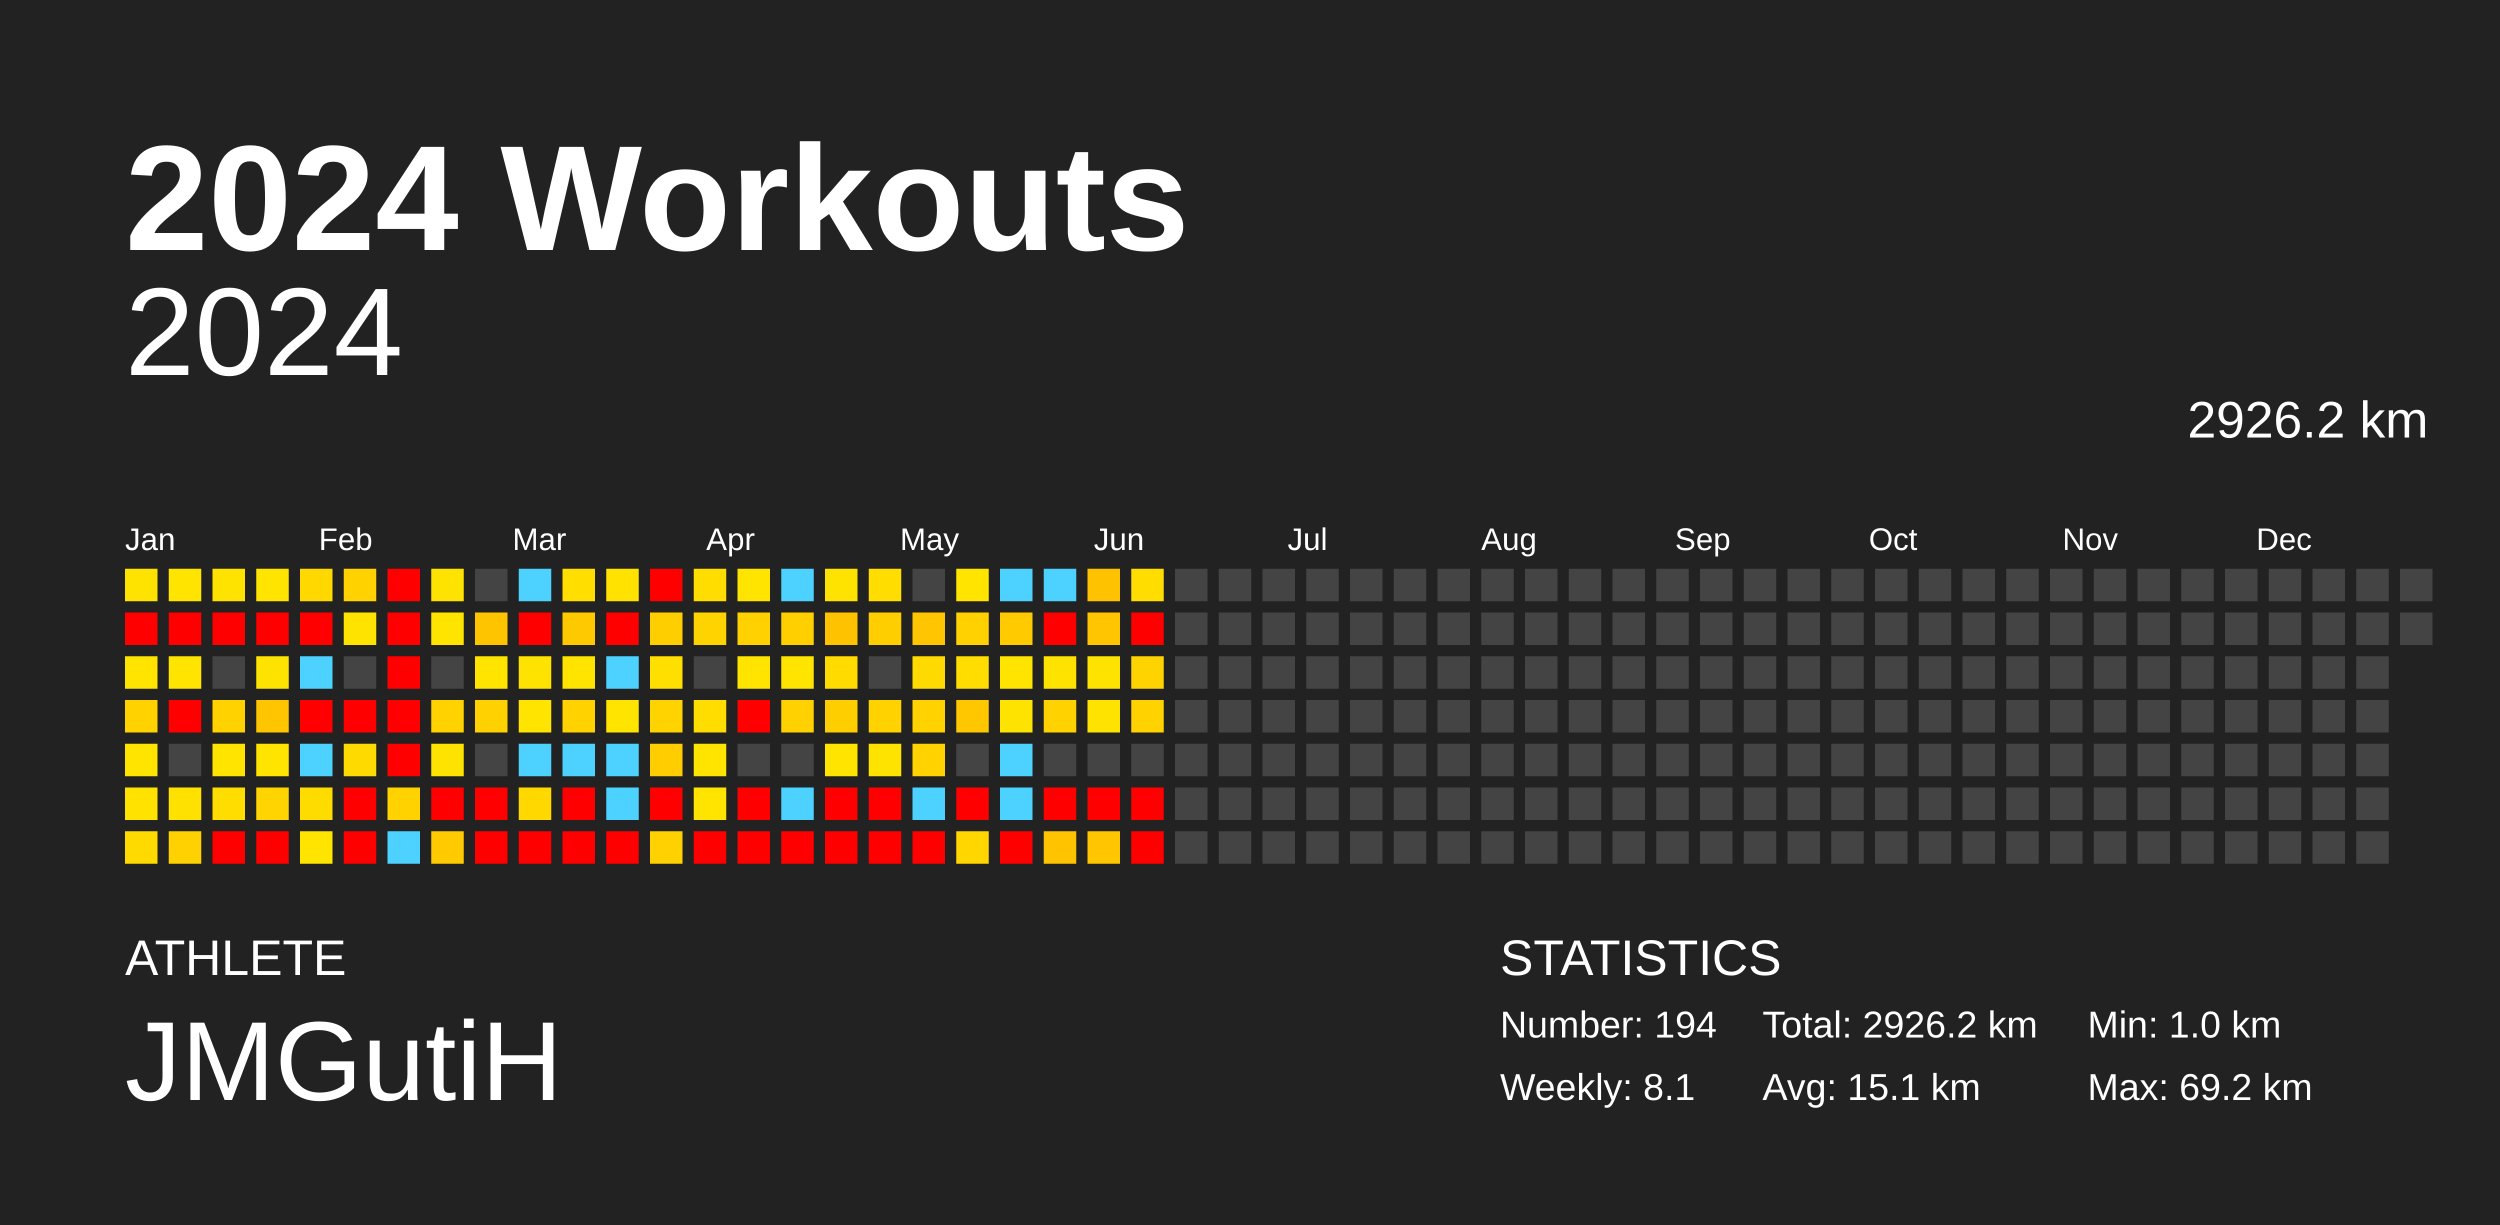
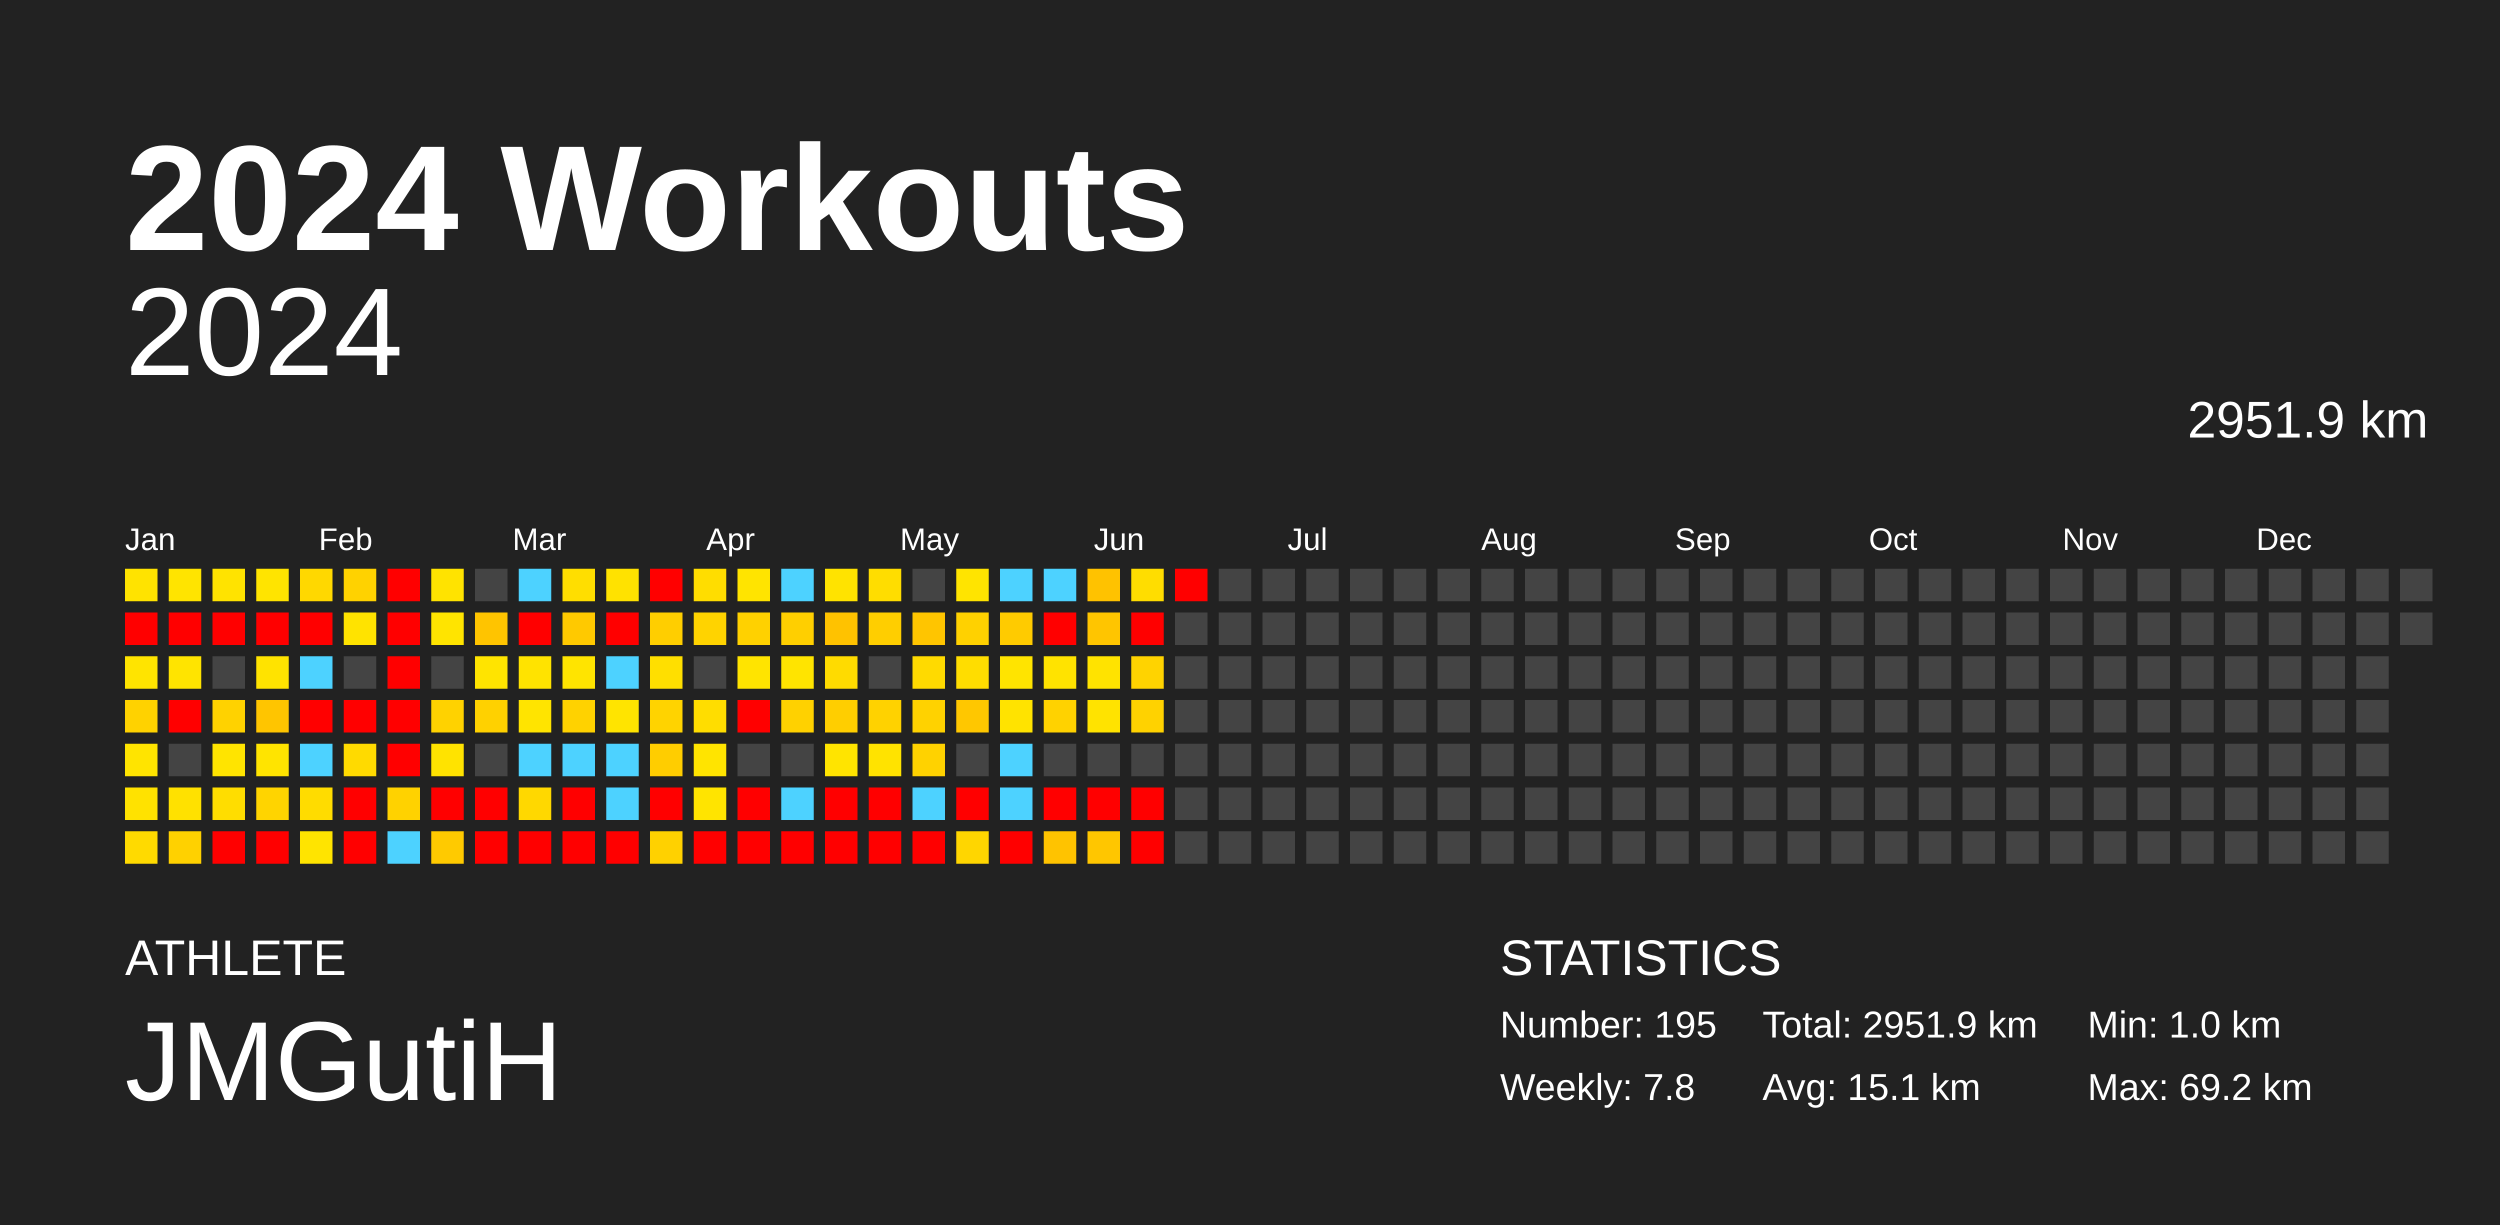
<svg xmlns="http://www.w3.org/2000/svg" baseProfile="full" height="98mm" version="1.1" viewBox="0,0,200,98" width="200mm">
  <defs />
  <rect fill="#222222" height="98" width="200" x="0" y="0" />
  <text fill="#FFFFFF" style="font-size:12px; font-family:Arial; font-weight:bold;" x="10" y="20">2024 Workouts</text>
  <text fill="#FFFFFF" style="font-size:4px; font-family:Arial" x="10" y="78">ATHLETE</text>
  <text fill="#FFFFFF" style="font-size:9px; font-family:Arial" x="10" y="88">JMGutiH</text>
  <text fill="#FFFFFF" style="font-size:4px; font-family:Arial" x="120" y="78">STATISTICS</text>
-   <text fill="#FFFFFF" style="font-size:3px; font-family:Arial" x="120" y="83">Number: 194</text>
-   <text fill="#FFFFFF" style="font-size:3px; font-family:Arial" x="120" y="88">Weekly: 8.1</text>
-   <text fill="#FFFFFF" style="font-size:3px; font-family:Arial" x="141" y="83">Total: 2926.2 km</text>
+   <text fill="#FFFFFF" style="font-size:3px; font-family:Arial" x="120" y="83">Number: 195</text>
+   <text fill="#FFFFFF" style="font-size:3px; font-family:Arial" x="120" y="88">Weekly: 7.8</text>
+   <text fill="#FFFFFF" style="font-size:3px; font-family:Arial" x="141" y="83">Total: 2951.9 km</text>
  <text fill="#FFFFFF" style="font-size:3px; font-family:Arial" x="141" y="88">Avg: 15.1 km</text>
  <text fill="#FFFFFF" style="font-size:3px; font-family:Arial" x="167" y="83">Min: 1.0 km</text>
  <text fill="#FFFFFF" style="font-size:3px; font-family:Arial" x="167" y="88">Max: 69.2 km</text>
  <text alignment-baseline="hanging" fill="#FFFFFF" style="font-size:10.0px; font-family:Arial;" x="10" y="30">2024</text>
-   <text alignment-baseline="hanging" fill="#FFFFFF" style="font-size:4.125px; font-family:Arial;" x="175" y="35">2926.2 km</text>
+   <text alignment-baseline="hanging" fill="#FFFFFF" style="font-size:4.125px; font-family:Arial;" x="175" y="35">2951.9 km</text>
  <text fill="#FFFFFF" style="font-size:2.5px; font-family:Arial" x="10.0" y="44">Jan</text>
  <text fill="#FFFFFF" style="font-size:2.5px; font-family:Arial" x="25.5" y="44">Feb</text>
  <text fill="#FFFFFF" style="font-size:2.5px; font-family:Arial" x="41.0" y="44">Mar</text>
  <text fill="#FFFFFF" style="font-size:2.5px; font-family:Arial" x="56.5" y="44">Apr</text>
  <text fill="#FFFFFF" style="font-size:2.5px; font-family:Arial" x="72.0" y="44">May</text>
  <text fill="#FFFFFF" style="font-size:2.5px; font-family:Arial" x="87.5" y="44">Jun</text>
  <text fill="#FFFFFF" style="font-size:2.5px; font-family:Arial" x="103.0" y="44">Jul</text>
  <text fill="#FFFFFF" style="font-size:2.5px; font-family:Arial" x="118.5" y="44">Aug</text>
  <text fill="#FFFFFF" style="font-size:2.5px; font-family:Arial" x="134.0" y="44">Sep</text>
  <text fill="#FFFFFF" style="font-size:2.5px; font-family:Arial" x="149.5" y="44">Oct</text>
  <text fill="#FFFFFF" style="font-size:2.5px; font-family:Arial" x="165.0" y="44">Nov</text>
  <text fill="#FFFFFF" style="font-size:2.5px; font-family:Arial" x="180.5" y="44">Dec</text>
  <rect fill="#ffe300" height="2.6" width="2.6" x="10.0" y="45.5" />
  <rect fill="red" height="2.6" width="2.6" x="10.0" y="49.0" />
  <rect fill="#ffe400" height="2.6" width="2.6" x="10.0" y="52.5" />
  <rect fill="#ffd200" height="2.6" width="2.6" x="10.0" y="56.0" />
  <rect fill="#ffe400" height="2.6" width="2.6" x="10.0" y="59.5" />
  <rect fill="#ffe200" height="2.6" width="2.6" x="10.0" y="63.0" />
  <rect fill="#ffda00" height="2.6" width="2.6" x="10.0" y="66.5" />
  <rect fill="#ffe400" height="2.6" width="2.6" x="13.5" y="45.5" />
  <rect fill="red" height="2.6" width="2.6" x="13.5" y="49.0" />
  <rect fill="#ffe400" height="2.6" width="2.6" x="13.5" y="52.5" />
  <rect fill="red" height="2.6" width="2.6" x="13.5" y="56.0" />
  <rect fill="#444444" height="2.6" width="2.6" x="13.5" y="59.5" />
  <rect fill="#ffe100" height="2.6" width="2.6" x="13.5" y="63.0" />
  <rect fill="#ffd100" height="2.6" width="2.6" x="13.5" y="66.5" />
  <rect fill="#ffe300" height="2.6" width="2.6" x="17.0" y="45.5" />
  <rect fill="red" height="2.6" width="2.6" x="17.0" y="49.0" />
  <rect fill="#444444" height="2.6" width="2.6" x="17.0" y="52.5" />
  <rect fill="#ffd200" height="2.6" width="2.6" x="17.0" y="56.0" />
  <rect fill="#ffe400" height="2.6" width="2.6" x="17.0" y="59.5" />
  <rect fill="#ffdd00" height="2.6" width="2.6" x="17.0" y="63.0" />
  <rect fill="red" height="2.6" width="2.6" x="17.0" y="66.5" />
  <rect fill="#ffe400" height="2.6" width="2.6" x="20.5" y="45.5" />
  <rect fill="red" height="2.6" width="2.6" x="20.5" y="49.0" />
  <rect fill="#ffe300" height="2.6" width="2.6" x="20.5" y="52.5" />
  <rect fill="#ffc500" height="2.6" width="2.6" x="20.5" y="56.0" />
  <rect fill="#ffe400" height="2.6" width="2.6" x="20.5" y="59.5" />
  <rect fill="#ffd400" height="2.6" width="2.6" x="20.5" y="63.0" />
  <rect fill="red" height="2.6" width="2.6" x="20.5" y="66.5" />
  <rect fill="#ffd800" height="2.6" width="2.6" x="24.0" y="45.5" />
  <rect fill="red" height="2.6" width="2.6" x="24.0" y="49.0" />
  <rect fill="#4dd2ff" height="2.6" width="2.6" x="24.0" y="52.5" />
  <rect fill="red" height="2.6" width="2.6" x="24.0" y="56.0" />
  <rect fill="#4dd2ff" height="2.6" width="2.6" x="24.0" y="59.5" />
  <rect fill="#ffdc00" height="2.6" width="2.6" x="24.0" y="63.0" />
  <rect fill="#ffe400" height="2.6" width="2.6" x="24.0" y="66.5" />
  <rect fill="#ffd200" height="2.6" width="2.6" x="27.5" y="45.5" />
  <rect fill="#ffe300" height="2.6" width="2.6" x="27.5" y="49.0" />
  <rect fill="#444444" height="2.6" width="2.6" x="27.5" y="52.5" />
  <rect fill="red" height="2.6" width="2.6" x="27.5" y="56.0" />
  <rect fill="#ffda00" height="2.6" width="2.6" x="27.5" y="59.5" />
  <rect fill="red" height="2.6" width="2.6" x="27.5" y="63.0" />
  <rect fill="red" height="2.6" width="2.6" x="27.5" y="66.5" />
  <rect fill="red" height="2.6" width="2.6" x="31.0" y="45.5" />
  <rect fill="red" height="2.6" width="2.6" x="31.0" y="49.0" />
  <rect fill="red" height="2.6" width="2.6" x="31.0" y="52.5" />
  <rect fill="red" height="2.6" width="2.6" x="31.0" y="56.0" />
  <rect fill="red" height="2.6" width="2.6" x="31.0" y="59.5" />
  <rect fill="#ffd200" height="2.6" width="2.6" x="31.0" y="63.0" />
  <rect fill="#4dd2ff" height="2.6" width="2.6" x="31.0" y="66.5" />
  <rect fill="#ffe300" height="2.6" width="2.6" x="34.5" y="45.5" />
  <rect fill="#ffe400" height="2.6" width="2.6" x="34.5" y="49.0" />
  <rect fill="#444444" height="2.6" width="2.6" x="34.5" y="52.5" />
  <rect fill="#ffd200" height="2.6" width="2.6" x="34.5" y="56.0" />
  <rect fill="#ffe300" height="2.6" width="2.6" x="34.5" y="59.5" />
  <rect fill="red" height="2.6" width="2.6" x="34.5" y="63.0" />
  <rect fill="#ffca00" height="2.6" width="2.6" x="34.5" y="66.5" />
  <rect fill="#444444" height="2.6" width="2.6" x="38.0" y="45.5" />
  <rect fill="#ffc400" height="2.6" width="2.6" x="38.0" y="49.0" />
  <rect fill="#ffe400" height="2.6" width="2.6" x="38.0" y="52.5" />
  <rect fill="#ffd100" height="2.6" width="2.6" x="38.0" y="56.0" />
  <rect fill="#444444" height="2.6" width="2.6" x="38.0" y="59.5" />
  <rect fill="red" height="2.6" width="2.6" x="38.0" y="63.0" />
  <rect fill="red" height="2.6" width="2.6" x="38.0" y="66.5" />
  <rect fill="#4dd2ff" height="2.6" width="2.6" x="41.5" y="45.5" />
  <rect fill="red" height="2.6" width="2.6" x="41.5" y="49.0" />
  <rect fill="#ffe300" height="2.6" width="2.6" x="41.5" y="52.5" />
  <rect fill="#ffe400" height="2.6" width="2.6" x="41.5" y="56.0" />
  <rect fill="#4dd2ff" height="2.6" width="2.6" x="41.5" y="59.5" />
  <rect fill="#ffd800" height="2.6" width="2.6" x="41.5" y="63.0" />
  <rect fill="red" height="2.6" width="2.6" x="41.5" y="66.5" />
  <rect fill="#ffde00" height="2.6" width="2.6" x="45.0" y="45.5" />
  <rect fill="#ffc900" height="2.6" width="2.6" x="45.0" y="49.0" />
  <rect fill="#ffe400" height="2.6" width="2.6" x="45.0" y="52.5" />
  <rect fill="#ffd200" height="2.6" width="2.6" x="45.0" y="56.0" />
  <rect fill="#4dd2ff" height="2.6" width="2.6" x="45.0" y="59.5" />
  <rect fill="red" height="2.6" width="2.6" x="45.0" y="63.0" />
  <rect fill="red" height="2.6" width="2.6" x="45.0" y="66.5" />
  <rect fill="#ffe200" height="2.6" width="2.6" x="48.5" y="45.5" />
  <rect fill="red" height="2.6" width="2.6" x="48.5" y="49.0" />
  <rect fill="#4dd2ff" height="2.6" width="2.6" x="48.5" y="52.5" />
  <rect fill="#ffe400" height="2.6" width="2.6" x="48.5" y="56.0" />
  <rect fill="#4dd2ff" height="2.6" width="2.6" x="48.5" y="59.5" />
  <rect fill="#4dd2ff" height="2.6" width="2.6" x="48.5" y="63.0" />
  <rect fill="red" height="2.6" width="2.6" x="48.5" y="66.5" />
  <rect fill="red" height="2.6" width="2.6" x="52.0" y="45.5" />
  <rect fill="#ffce00" height="2.6" width="2.6" x="52.0" y="49.0" />
  <rect fill="#ffdf00" height="2.6" width="2.6" x="52.0" y="52.5" />
  <rect fill="#ffd300" height="2.6" width="2.6" x="52.0" y="56.0" />
  <rect fill="#ffcd00" height="2.6" width="2.6" x="52.0" y="59.5" />
  <rect fill="red" height="2.6" width="2.6" x="52.0" y="63.0" />
  <rect fill="#ffd100" height="2.6" width="2.6" x="52.0" y="66.5" />
  <rect fill="#ffdd00" height="2.6" width="2.6" x="55.5" y="45.5" />
  <rect fill="#ffd300" height="2.6" width="2.6" x="55.5" y="49.0" />
  <rect fill="#444444" height="2.6" width="2.6" x="55.5" y="52.5" />
  <rect fill="#ffdd00" height="2.6" width="2.6" x="55.5" y="56.0" />
  <rect fill="#ffe400" height="2.6" width="2.6" x="55.5" y="59.5" />
  <rect fill="#ffe400" height="2.6" width="2.6" x="55.5" y="63.0" />
  <rect fill="red" height="2.6" width="2.6" x="55.5" y="66.5" />
  <rect fill="#ffe400" height="2.6" width="2.6" x="59.0" y="45.5" />
  <rect fill="#ffd100" height="2.6" width="2.6" x="59.0" y="49.0" />
  <rect fill="#ffe400" height="2.6" width="2.6" x="59.0" y="52.5" />
  <rect fill="red" height="2.6" width="2.6" x="59.0" y="56.0" />
  <rect fill="#444444" height="2.6" width="2.6" x="59.0" y="59.5" />
  <rect fill="red" height="2.6" width="2.6" x="59.0" y="63.0" />
  <rect fill="red" height="2.6" width="2.6" x="59.0" y="66.5" />
  <rect fill="#4dd2ff" height="2.6" width="2.6" x="62.5" y="45.5" />
  <rect fill="#ffcf00" height="2.6" width="2.6" x="62.5" y="49.0" />
  <rect fill="#ffe400" height="2.6" width="2.6" x="62.5" y="52.5" />
  <rect fill="#ffd100" height="2.6" width="2.6" x="62.5" y="56.0" />
  <rect fill="#444444" height="2.6" width="2.6" x="62.5" y="59.5" />
  <rect fill="#4dd2ff" height="2.6" width="2.6" x="62.5" y="63.0" />
  <rect fill="red" height="2.6" width="2.6" x="62.5" y="66.5" />
  <rect fill="#ffe300" height="2.6" width="2.6" x="66.0" y="45.5" />
  <rect fill="#ffc200" height="2.6" width="2.6" x="66.0" y="49.0" />
  <rect fill="#ffdb00" height="2.6" width="2.6" x="66.0" y="52.5" />
  <rect fill="#ffce00" height="2.6" width="2.6" x="66.0" y="56.0" />
  <rect fill="#ffe400" height="2.6" width="2.6" x="66.0" y="59.5" />
  <rect fill="red" height="2.6" width="2.6" x="66.0" y="63.0" />
  <rect fill="red" height="2.6" width="2.6" x="66.0" y="66.5" />
  <rect fill="#ffdd00" height="2.6" width="2.6" x="69.5" y="45.5" />
  <rect fill="#ffce00" height="2.6" width="2.6" x="69.5" y="49.0" />
  <rect fill="#444444" height="2.6" width="2.6" x="69.5" y="52.5" />
  <rect fill="#ffd200" height="2.6" width="2.6" x="69.5" y="56.0" />
  <rect fill="#ffe300" height="2.6" width="2.6" x="69.5" y="59.5" />
  <rect fill="red" height="2.6" width="2.6" x="69.5" y="63.0" />
  <rect fill="red" height="2.6" width="2.6" x="69.5" y="66.5" />
  <rect fill="#444444" height="2.6" width="2.6" x="73.0" y="45.5" />
  <rect fill="#ffc500" height="2.6" width="2.6" x="73.0" y="49.0" />
  <rect fill="#ffda00" height="2.6" width="2.6" x="73.0" y="52.5" />
  <rect fill="#ffd200" height="2.6" width="2.6" x="73.0" y="56.0" />
  <rect fill="#ffd200" height="2.6" width="2.6" x="73.0" y="59.5" />
  <rect fill="#4dd2ff" height="2.6" width="2.6" x="73.0" y="63.0" />
  <rect fill="red" height="2.6" width="2.6" x="73.0" y="66.5" />
  <rect fill="#ffe400" height="2.6" width="2.6" x="76.5" y="45.5" />
  <rect fill="#ffd100" height="2.6" width="2.6" x="76.5" y="49.0" />
  <rect fill="#ffdd00" height="2.6" width="2.6" x="76.5" y="52.5" />
  <rect fill="#ffc700" height="2.6" width="2.6" x="76.5" y="56.0" />
  <rect fill="#444444" height="2.6" width="2.6" x="76.5" y="59.5" />
  <rect fill="red" height="2.6" width="2.6" x="76.5" y="63.0" />
  <rect fill="#ffd600" height="2.6" width="2.6" x="76.5" y="66.5" />
  <rect fill="#4dd2ff" height="2.6" width="2.6" x="80.0" y="45.5" />
  <rect fill="#ffcb00" height="2.6" width="2.6" x="80.0" y="49.0" />
  <rect fill="#ffe400" height="2.6" width="2.6" x="80.0" y="52.5" />
  <rect fill="#ffe300" height="2.6" width="2.6" x="80.0" y="56.0" />
  <rect fill="#4dd2ff" height="2.6" width="2.6" x="80.0" y="59.5" />
  <rect fill="#4dd2ff" height="2.6" width="2.6" x="80.0" y="63.0" />
  <rect fill="red" height="2.6" width="2.6" x="80.0" y="66.5" />
  <rect fill="#4dd2ff" height="2.6" width="2.6" x="83.5" y="45.5" />
  <rect fill="red" height="2.6" width="2.6" x="83.5" y="49.0" />
  <rect fill="#ffe300" height="2.6" width="2.6" x="83.5" y="52.5" />
  <rect fill="#ffd200" height="2.6" width="2.6" x="83.5" y="56.0" />
  <rect fill="#444444" height="2.6" width="2.6" x="83.5" y="59.5" />
  <rect fill="red" height="2.6" width="2.6" x="83.5" y="63.0" />
  <rect fill="#ffc300" height="2.6" width="2.6" x="83.5" y="66.5" />
  <rect fill="#ffc200" height="2.6" width="2.6" x="87.0" y="45.5" />
  <rect fill="#ffc500" height="2.6" width="2.6" x="87.0" y="49.0" />
  <rect fill="#ffe300" height="2.6" width="2.6" x="87.0" y="52.5" />
  <rect fill="#ffe300" height="2.6" width="2.6" x="87.0" y="56.0" />
  <rect fill="#444444" height="2.6" width="2.6" x="87.0" y="59.5" />
  <rect fill="red" height="2.6" width="2.6" x="87.0" y="63.0" />
  <rect fill="#ffc600" height="2.6" width="2.6" x="87.0" y="66.5" />
  <rect fill="#ffdd00" height="2.6" width="2.6" x="90.5" y="45.5" />
  <rect fill="red" height="2.6" width="2.6" x="90.5" y="49.0" />
  <rect fill="#ffd300" height="2.6" width="2.6" x="90.5" y="52.5" />
  <rect fill="#ffd200" height="2.6" width="2.6" x="90.5" y="56.0" />
  <rect fill="#444444" height="2.6" width="2.6" x="90.5" y="59.5" />
  <rect fill="red" height="2.6" width="2.6" x="90.5" y="63.0" />
  <rect fill="red" height="2.6" width="2.6" x="90.5" y="66.5" />
-   <rect fill="#444444" height="2.6" width="2.6" x="94.0" y="45.5" />
+   <rect fill="red" height="2.6" width="2.6" x="94.0" y="45.5" />
  <rect fill="#444444" height="2.6" width="2.6" x="94.0" y="49.0" />
  <rect fill="#444444" height="2.6" width="2.6" x="94.0" y="52.5" />
  <rect fill="#444444" height="2.6" width="2.6" x="94.0" y="56.0" />
  <rect fill="#444444" height="2.6" width="2.6" x="94.0" y="59.5" />
  <rect fill="#444444" height="2.6" width="2.6" x="94.0" y="63.0" />
  <rect fill="#444444" height="2.6" width="2.6" x="94.0" y="66.5" />
  <rect fill="#444444" height="2.6" width="2.6" x="97.5" y="45.5" />
  <rect fill="#444444" height="2.6" width="2.6" x="97.5" y="49.0" />
  <rect fill="#444444" height="2.6" width="2.6" x="97.5" y="52.5" />
  <rect fill="#444444" height="2.6" width="2.6" x="97.5" y="56.0" />
  <rect fill="#444444" height="2.6" width="2.6" x="97.5" y="59.5" />
  <rect fill="#444444" height="2.6" width="2.6" x="97.5" y="63.0" />
  <rect fill="#444444" height="2.6" width="2.6" x="97.5" y="66.5" />
  <rect fill="#444444" height="2.6" width="2.6" x="101.0" y="45.5" />
  <rect fill="#444444" height="2.6" width="2.6" x="101.0" y="49.0" />
  <rect fill="#444444" height="2.6" width="2.6" x="101.0" y="52.5" />
  <rect fill="#444444" height="2.6" width="2.6" x="101.0" y="56.0" />
  <rect fill="#444444" height="2.6" width="2.6" x="101.0" y="59.5" />
  <rect fill="#444444" height="2.6" width="2.6" x="101.0" y="63.0" />
  <rect fill="#444444" height="2.6" width="2.6" x="101.0" y="66.5" />
  <rect fill="#444444" height="2.6" width="2.6" x="104.5" y="45.5" />
  <rect fill="#444444" height="2.6" width="2.6" x="104.5" y="49.0" />
  <rect fill="#444444" height="2.6" width="2.6" x="104.5" y="52.5" />
  <rect fill="#444444" height="2.6" width="2.6" x="104.5" y="56.0" />
  <rect fill="#444444" height="2.6" width="2.6" x="104.5" y="59.5" />
  <rect fill="#444444" height="2.6" width="2.6" x="104.5" y="63.0" />
  <rect fill="#444444" height="2.6" width="2.6" x="104.5" y="66.5" />
  <rect fill="#444444" height="2.6" width="2.6" x="108.0" y="45.5" />
  <rect fill="#444444" height="2.6" width="2.6" x="108.0" y="49.0" />
  <rect fill="#444444" height="2.6" width="2.6" x="108.0" y="52.5" />
  <rect fill="#444444" height="2.6" width="2.6" x="108.0" y="56.0" />
  <rect fill="#444444" height="2.6" width="2.6" x="108.0" y="59.5" />
  <rect fill="#444444" height="2.6" width="2.6" x="108.0" y="63.0" />
  <rect fill="#444444" height="2.6" width="2.6" x="108.0" y="66.5" />
  <rect fill="#444444" height="2.6" width="2.6" x="111.5" y="45.5" />
  <rect fill="#444444" height="2.6" width="2.6" x="111.5" y="49.0" />
  <rect fill="#444444" height="2.6" width="2.6" x="111.5" y="52.5" />
  <rect fill="#444444" height="2.6" width="2.6" x="111.5" y="56.0" />
  <rect fill="#444444" height="2.6" width="2.6" x="111.5" y="59.5" />
  <rect fill="#444444" height="2.6" width="2.6" x="111.5" y="63.0" />
  <rect fill="#444444" height="2.6" width="2.6" x="111.5" y="66.5" />
  <rect fill="#444444" height="2.6" width="2.6" x="115.0" y="45.5" />
  <rect fill="#444444" height="2.6" width="2.6" x="115.0" y="49.0" />
  <rect fill="#444444" height="2.6" width="2.6" x="115.0" y="52.5" />
  <rect fill="#444444" height="2.6" width="2.6" x="115.0" y="56.0" />
  <rect fill="#444444" height="2.6" width="2.6" x="115.0" y="59.5" />
  <rect fill="#444444" height="2.6" width="2.6" x="115.0" y="63.0" />
  <rect fill="#444444" height="2.6" width="2.6" x="115.0" y="66.5" />
  <rect fill="#444444" height="2.6" width="2.6" x="118.5" y="45.5" />
  <rect fill="#444444" height="2.6" width="2.6" x="118.5" y="49.0" />
  <rect fill="#444444" height="2.6" width="2.6" x="118.5" y="52.5" />
  <rect fill="#444444" height="2.6" width="2.6" x="118.5" y="56.0" />
  <rect fill="#444444" height="2.6" width="2.6" x="118.5" y="59.5" />
  <rect fill="#444444" height="2.6" width="2.6" x="118.5" y="63.0" />
  <rect fill="#444444" height="2.6" width="2.6" x="118.5" y="66.5" />
  <rect fill="#444444" height="2.6" width="2.6" x="122.0" y="45.5" />
  <rect fill="#444444" height="2.6" width="2.6" x="122.0" y="49.0" />
  <rect fill="#444444" height="2.6" width="2.6" x="122.0" y="52.5" />
  <rect fill="#444444" height="2.6" width="2.6" x="122.0" y="56.0" />
  <rect fill="#444444" height="2.6" width="2.6" x="122.0" y="59.5" />
  <rect fill="#444444" height="2.6" width="2.6" x="122.0" y="63.0" />
  <rect fill="#444444" height="2.6" width="2.6" x="122.0" y="66.5" />
  <rect fill="#444444" height="2.6" width="2.6" x="125.5" y="45.5" />
  <rect fill="#444444" height="2.6" width="2.6" x="125.5" y="49.0" />
  <rect fill="#444444" height="2.6" width="2.6" x="125.5" y="52.5" />
  <rect fill="#444444" height="2.6" width="2.6" x="125.5" y="56.0" />
  <rect fill="#444444" height="2.6" width="2.6" x="125.5" y="59.5" />
  <rect fill="#444444" height="2.6" width="2.6" x="125.5" y="63.0" />
  <rect fill="#444444" height="2.6" width="2.6" x="125.5" y="66.5" />
  <rect fill="#444444" height="2.6" width="2.6" x="129.0" y="45.5" />
  <rect fill="#444444" height="2.6" width="2.6" x="129.0" y="49.0" />
  <rect fill="#444444" height="2.6" width="2.6" x="129.0" y="52.5" />
  <rect fill="#444444" height="2.6" width="2.6" x="129.0" y="56.0" />
  <rect fill="#444444" height="2.6" width="2.6" x="129.0" y="59.5" />
  <rect fill="#444444" height="2.6" width="2.6" x="129.0" y="63.0" />
  <rect fill="#444444" height="2.6" width="2.6" x="129.0" y="66.5" />
  <rect fill="#444444" height="2.6" width="2.6" x="132.5" y="45.5" />
  <rect fill="#444444" height="2.6" width="2.6" x="132.5" y="49.0" />
  <rect fill="#444444" height="2.6" width="2.6" x="132.5" y="52.5" />
  <rect fill="#444444" height="2.6" width="2.6" x="132.5" y="56.0" />
  <rect fill="#444444" height="2.6" width="2.6" x="132.5" y="59.5" />
  <rect fill="#444444" height="2.6" width="2.6" x="132.5" y="63.0" />
  <rect fill="#444444" height="2.6" width="2.6" x="132.5" y="66.5" />
  <rect fill="#444444" height="2.6" width="2.6" x="136.0" y="45.5" />
  <rect fill="#444444" height="2.6" width="2.6" x="136.0" y="49.0" />
  <rect fill="#444444" height="2.6" width="2.6" x="136.0" y="52.5" />
  <rect fill="#444444" height="2.6" width="2.6" x="136.0" y="56.0" />
  <rect fill="#444444" height="2.6" width="2.6" x="136.0" y="59.5" />
  <rect fill="#444444" height="2.6" width="2.6" x="136.0" y="63.0" />
  <rect fill="#444444" height="2.6" width="2.6" x="136.0" y="66.5" />
  <rect fill="#444444" height="2.6" width="2.6" x="139.5" y="45.5" />
  <rect fill="#444444" height="2.6" width="2.6" x="139.5" y="49.0" />
  <rect fill="#444444" height="2.6" width="2.6" x="139.5" y="52.5" />
  <rect fill="#444444" height="2.6" width="2.6" x="139.5" y="56.0" />
  <rect fill="#444444" height="2.6" width="2.6" x="139.5" y="59.5" />
  <rect fill="#444444" height="2.6" width="2.6" x="139.5" y="63.0" />
  <rect fill="#444444" height="2.6" width="2.6" x="139.5" y="66.5" />
  <rect fill="#444444" height="2.6" width="2.6" x="143.0" y="45.5" />
  <rect fill="#444444" height="2.6" width="2.6" x="143.0" y="49.0" />
  <rect fill="#444444" height="2.6" width="2.6" x="143.0" y="52.5" />
  <rect fill="#444444" height="2.6" width="2.6" x="143.0" y="56.0" />
  <rect fill="#444444" height="2.6" width="2.6" x="143.0" y="59.5" />
  <rect fill="#444444" height="2.6" width="2.6" x="143.0" y="63.0" />
  <rect fill="#444444" height="2.6" width="2.6" x="143.0" y="66.5" />
  <rect fill="#444444" height="2.6" width="2.6" x="146.5" y="45.5" />
  <rect fill="#444444" height="2.6" width="2.6" x="146.5" y="49.0" />
  <rect fill="#444444" height="2.6" width="2.6" x="146.5" y="52.5" />
  <rect fill="#444444" height="2.6" width="2.6" x="146.5" y="56.0" />
  <rect fill="#444444" height="2.6" width="2.6" x="146.5" y="59.5" />
  <rect fill="#444444" height="2.6" width="2.6" x="146.5" y="63.0" />
  <rect fill="#444444" height="2.6" width="2.6" x="146.5" y="66.5" />
  <rect fill="#444444" height="2.6" width="2.6" x="150.0" y="45.5" />
  <rect fill="#444444" height="2.6" width="2.6" x="150.0" y="49.0" />
  <rect fill="#444444" height="2.6" width="2.6" x="150.0" y="52.5" />
  <rect fill="#444444" height="2.6" width="2.6" x="150.0" y="56.0" />
  <rect fill="#444444" height="2.6" width="2.6" x="150.0" y="59.5" />
  <rect fill="#444444" height="2.6" width="2.6" x="150.0" y="63.0" />
  <rect fill="#444444" height="2.6" width="2.6" x="150.0" y="66.5" />
  <rect fill="#444444" height="2.6" width="2.6" x="153.5" y="45.5" />
  <rect fill="#444444" height="2.6" width="2.6" x="153.5" y="49.0" />
  <rect fill="#444444" height="2.6" width="2.6" x="153.5" y="52.5" />
  <rect fill="#444444" height="2.6" width="2.6" x="153.5" y="56.0" />
  <rect fill="#444444" height="2.6" width="2.6" x="153.5" y="59.5" />
  <rect fill="#444444" height="2.6" width="2.6" x="153.5" y="63.0" />
  <rect fill="#444444" height="2.6" width="2.6" x="153.5" y="66.5" />
  <rect fill="#444444" height="2.6" width="2.6" x="157.0" y="45.5" />
  <rect fill="#444444" height="2.6" width="2.6" x="157.0" y="49.0" />
  <rect fill="#444444" height="2.6" width="2.6" x="157.0" y="52.5" />
  <rect fill="#444444" height="2.6" width="2.6" x="157.0" y="56.0" />
  <rect fill="#444444" height="2.6" width="2.6" x="157.0" y="59.5" />
  <rect fill="#444444" height="2.6" width="2.6" x="157.0" y="63.0" />
  <rect fill="#444444" height="2.6" width="2.6" x="157.0" y="66.5" />
  <rect fill="#444444" height="2.6" width="2.6" x="160.5" y="45.5" />
  <rect fill="#444444" height="2.6" width="2.6" x="160.5" y="49.0" />
  <rect fill="#444444" height="2.6" width="2.6" x="160.5" y="52.5" />
  <rect fill="#444444" height="2.6" width="2.6" x="160.5" y="56.0" />
  <rect fill="#444444" height="2.6" width="2.6" x="160.5" y="59.5" />
  <rect fill="#444444" height="2.6" width="2.6" x="160.5" y="63.0" />
  <rect fill="#444444" height="2.6" width="2.6" x="160.5" y="66.5" />
  <rect fill="#444444" height="2.6" width="2.6" x="164.0" y="45.5" />
  <rect fill="#444444" height="2.6" width="2.6" x="164.0" y="49.0" />
  <rect fill="#444444" height="2.6" width="2.6" x="164.0" y="52.5" />
  <rect fill="#444444" height="2.6" width="2.6" x="164.0" y="56.0" />
  <rect fill="#444444" height="2.6" width="2.6" x="164.0" y="59.5" />
  <rect fill="#444444" height="2.6" width="2.6" x="164.0" y="63.0" />
  <rect fill="#444444" height="2.6" width="2.6" x="164.0" y="66.5" />
  <rect fill="#444444" height="2.6" width="2.6" x="167.5" y="45.5" />
  <rect fill="#444444" height="2.6" width="2.6" x="167.5" y="49.0" />
  <rect fill="#444444" height="2.6" width="2.6" x="167.5" y="52.5" />
  <rect fill="#444444" height="2.6" width="2.6" x="167.5" y="56.0" />
  <rect fill="#444444" height="2.6" width="2.6" x="167.5" y="59.5" />
  <rect fill="#444444" height="2.6" width="2.6" x="167.5" y="63.0" />
  <rect fill="#444444" height="2.6" width="2.6" x="167.5" y="66.5" />
  <rect fill="#444444" height="2.6" width="2.6" x="171.0" y="45.5" />
  <rect fill="#444444" height="2.6" width="2.6" x="171.0" y="49.0" />
  <rect fill="#444444" height="2.6" width="2.6" x="171.0" y="52.5" />
  <rect fill="#444444" height="2.6" width="2.6" x="171.0" y="56.0" />
  <rect fill="#444444" height="2.6" width="2.6" x="171.0" y="59.5" />
  <rect fill="#444444" height="2.6" width="2.6" x="171.0" y="63.0" />
  <rect fill="#444444" height="2.6" width="2.6" x="171.0" y="66.5" />
  <rect fill="#444444" height="2.6" width="2.6" x="174.5" y="45.5" />
  <rect fill="#444444" height="2.6" width="2.6" x="174.5" y="49.0" />
  <rect fill="#444444" height="2.6" width="2.6" x="174.5" y="52.5" />
  <rect fill="#444444" height="2.6" width="2.6" x="174.5" y="56.0" />
  <rect fill="#444444" height="2.6" width="2.6" x="174.5" y="59.5" />
  <rect fill="#444444" height="2.6" width="2.6" x="174.5" y="63.0" />
  <rect fill="#444444" height="2.6" width="2.6" x="174.5" y="66.5" />
  <rect fill="#444444" height="2.6" width="2.6" x="178.0" y="45.5" />
  <rect fill="#444444" height="2.6" width="2.6" x="178.0" y="49.0" />
  <rect fill="#444444" height="2.6" width="2.6" x="178.0" y="52.5" />
  <rect fill="#444444" height="2.6" width="2.6" x="178.0" y="56.0" />
  <rect fill="#444444" height="2.6" width="2.6" x="178.0" y="59.5" />
  <rect fill="#444444" height="2.6" width="2.6" x="178.0" y="63.0" />
  <rect fill="#444444" height="2.6" width="2.6" x="178.0" y="66.5" />
  <rect fill="#444444" height="2.6" width="2.6" x="181.5" y="45.5" />
  <rect fill="#444444" height="2.6" width="2.6" x="181.5" y="49.0" />
  <rect fill="#444444" height="2.6" width="2.6" x="181.5" y="52.5" />
  <rect fill="#444444" height="2.6" width="2.6" x="181.5" y="56.0" />
  <rect fill="#444444" height="2.6" width="2.6" x="181.5" y="59.5" />
  <rect fill="#444444" height="2.6" width="2.6" x="181.5" y="63.0" />
  <rect fill="#444444" height="2.6" width="2.6" x="181.5" y="66.5" />
  <rect fill="#444444" height="2.6" width="2.6" x="185.0" y="45.5" />
  <rect fill="#444444" height="2.6" width="2.6" x="185.0" y="49.0" />
  <rect fill="#444444" height="2.6" width="2.6" x="185.0" y="52.5" />
  <rect fill="#444444" height="2.6" width="2.6" x="185.0" y="56.0" />
  <rect fill="#444444" height="2.6" width="2.6" x="185.0" y="59.5" />
  <rect fill="#444444" height="2.6" width="2.6" x="185.0" y="63.0" />
  <rect fill="#444444" height="2.6" width="2.6" x="185.0" y="66.5" />
  <rect fill="#444444" height="2.6" width="2.6" x="188.5" y="45.5" />
  <rect fill="#444444" height="2.6" width="2.6" x="188.5" y="49.0" />
  <rect fill="#444444" height="2.6" width="2.6" x="188.5" y="52.5" />
  <rect fill="#444444" height="2.6" width="2.6" x="188.5" y="56.0" />
  <rect fill="#444444" height="2.6" width="2.6" x="188.5" y="59.5" />
  <rect fill="#444444" height="2.6" width="2.6" x="188.5" y="63.0" />
  <rect fill="#444444" height="2.6" width="2.6" x="188.5" y="66.5" />
  <rect fill="#444444" height="2.6" width="2.6" x="192.0" y="45.5" />
  <rect fill="#444444" height="2.6" width="2.6" x="192.0" y="49.0" />
</svg>
